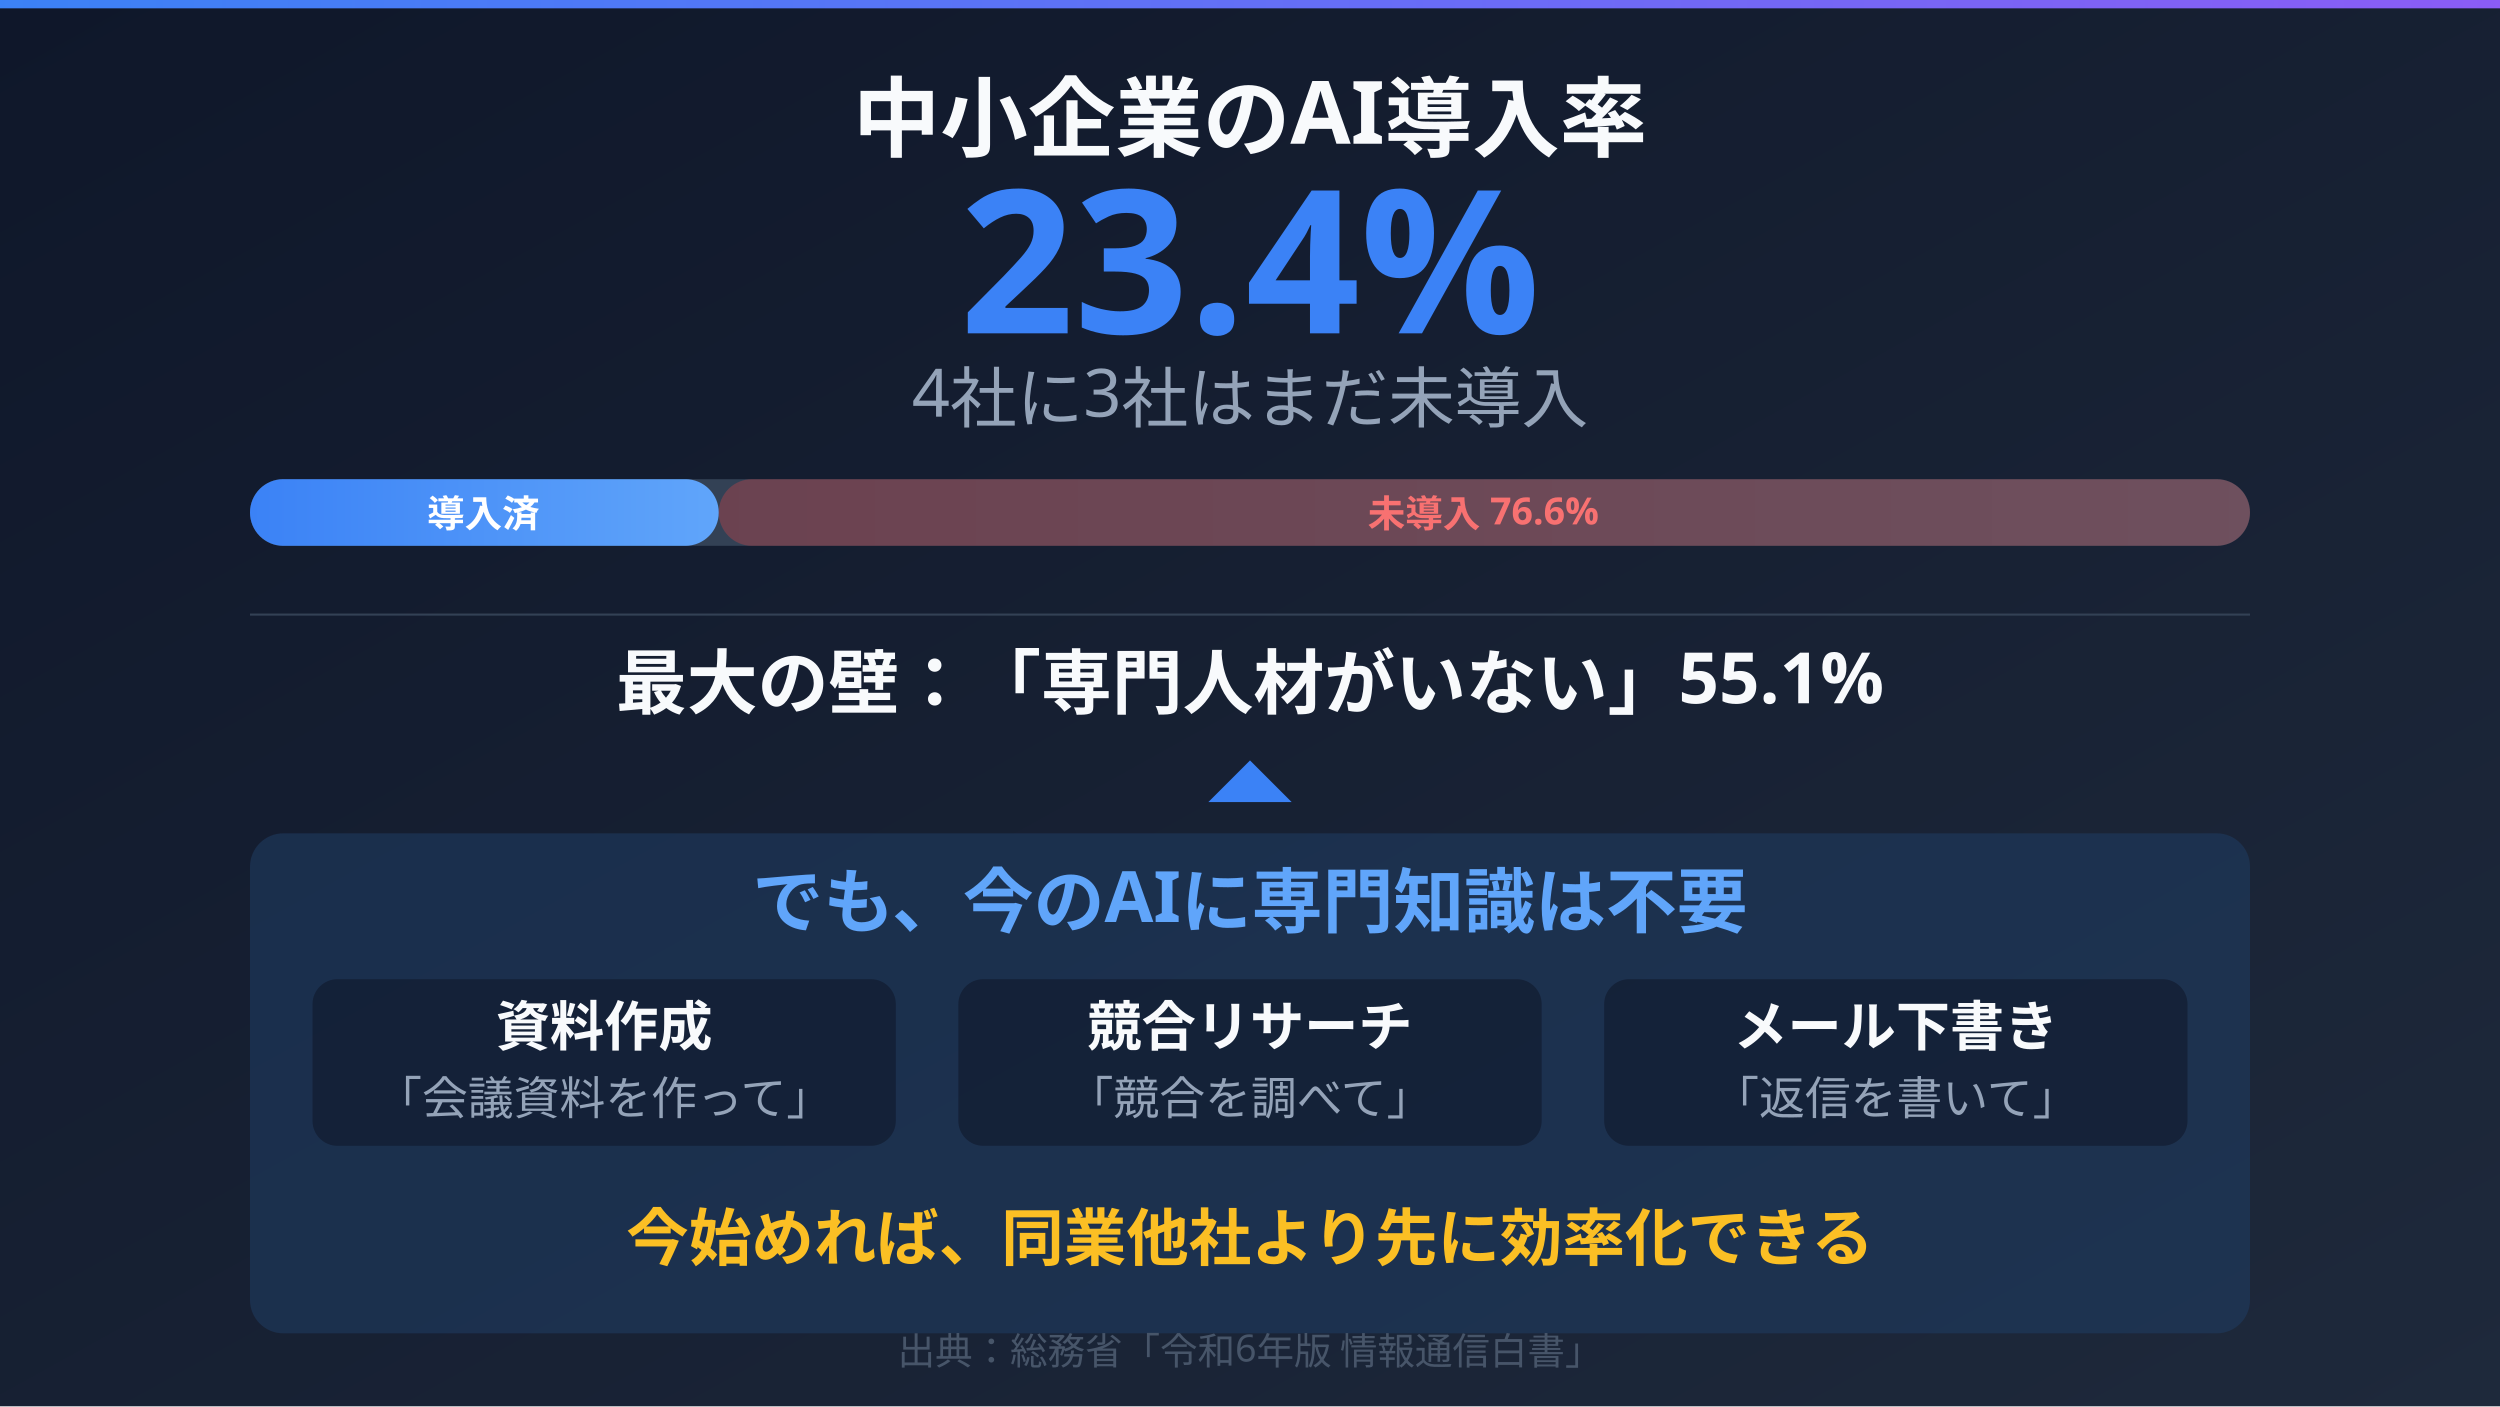
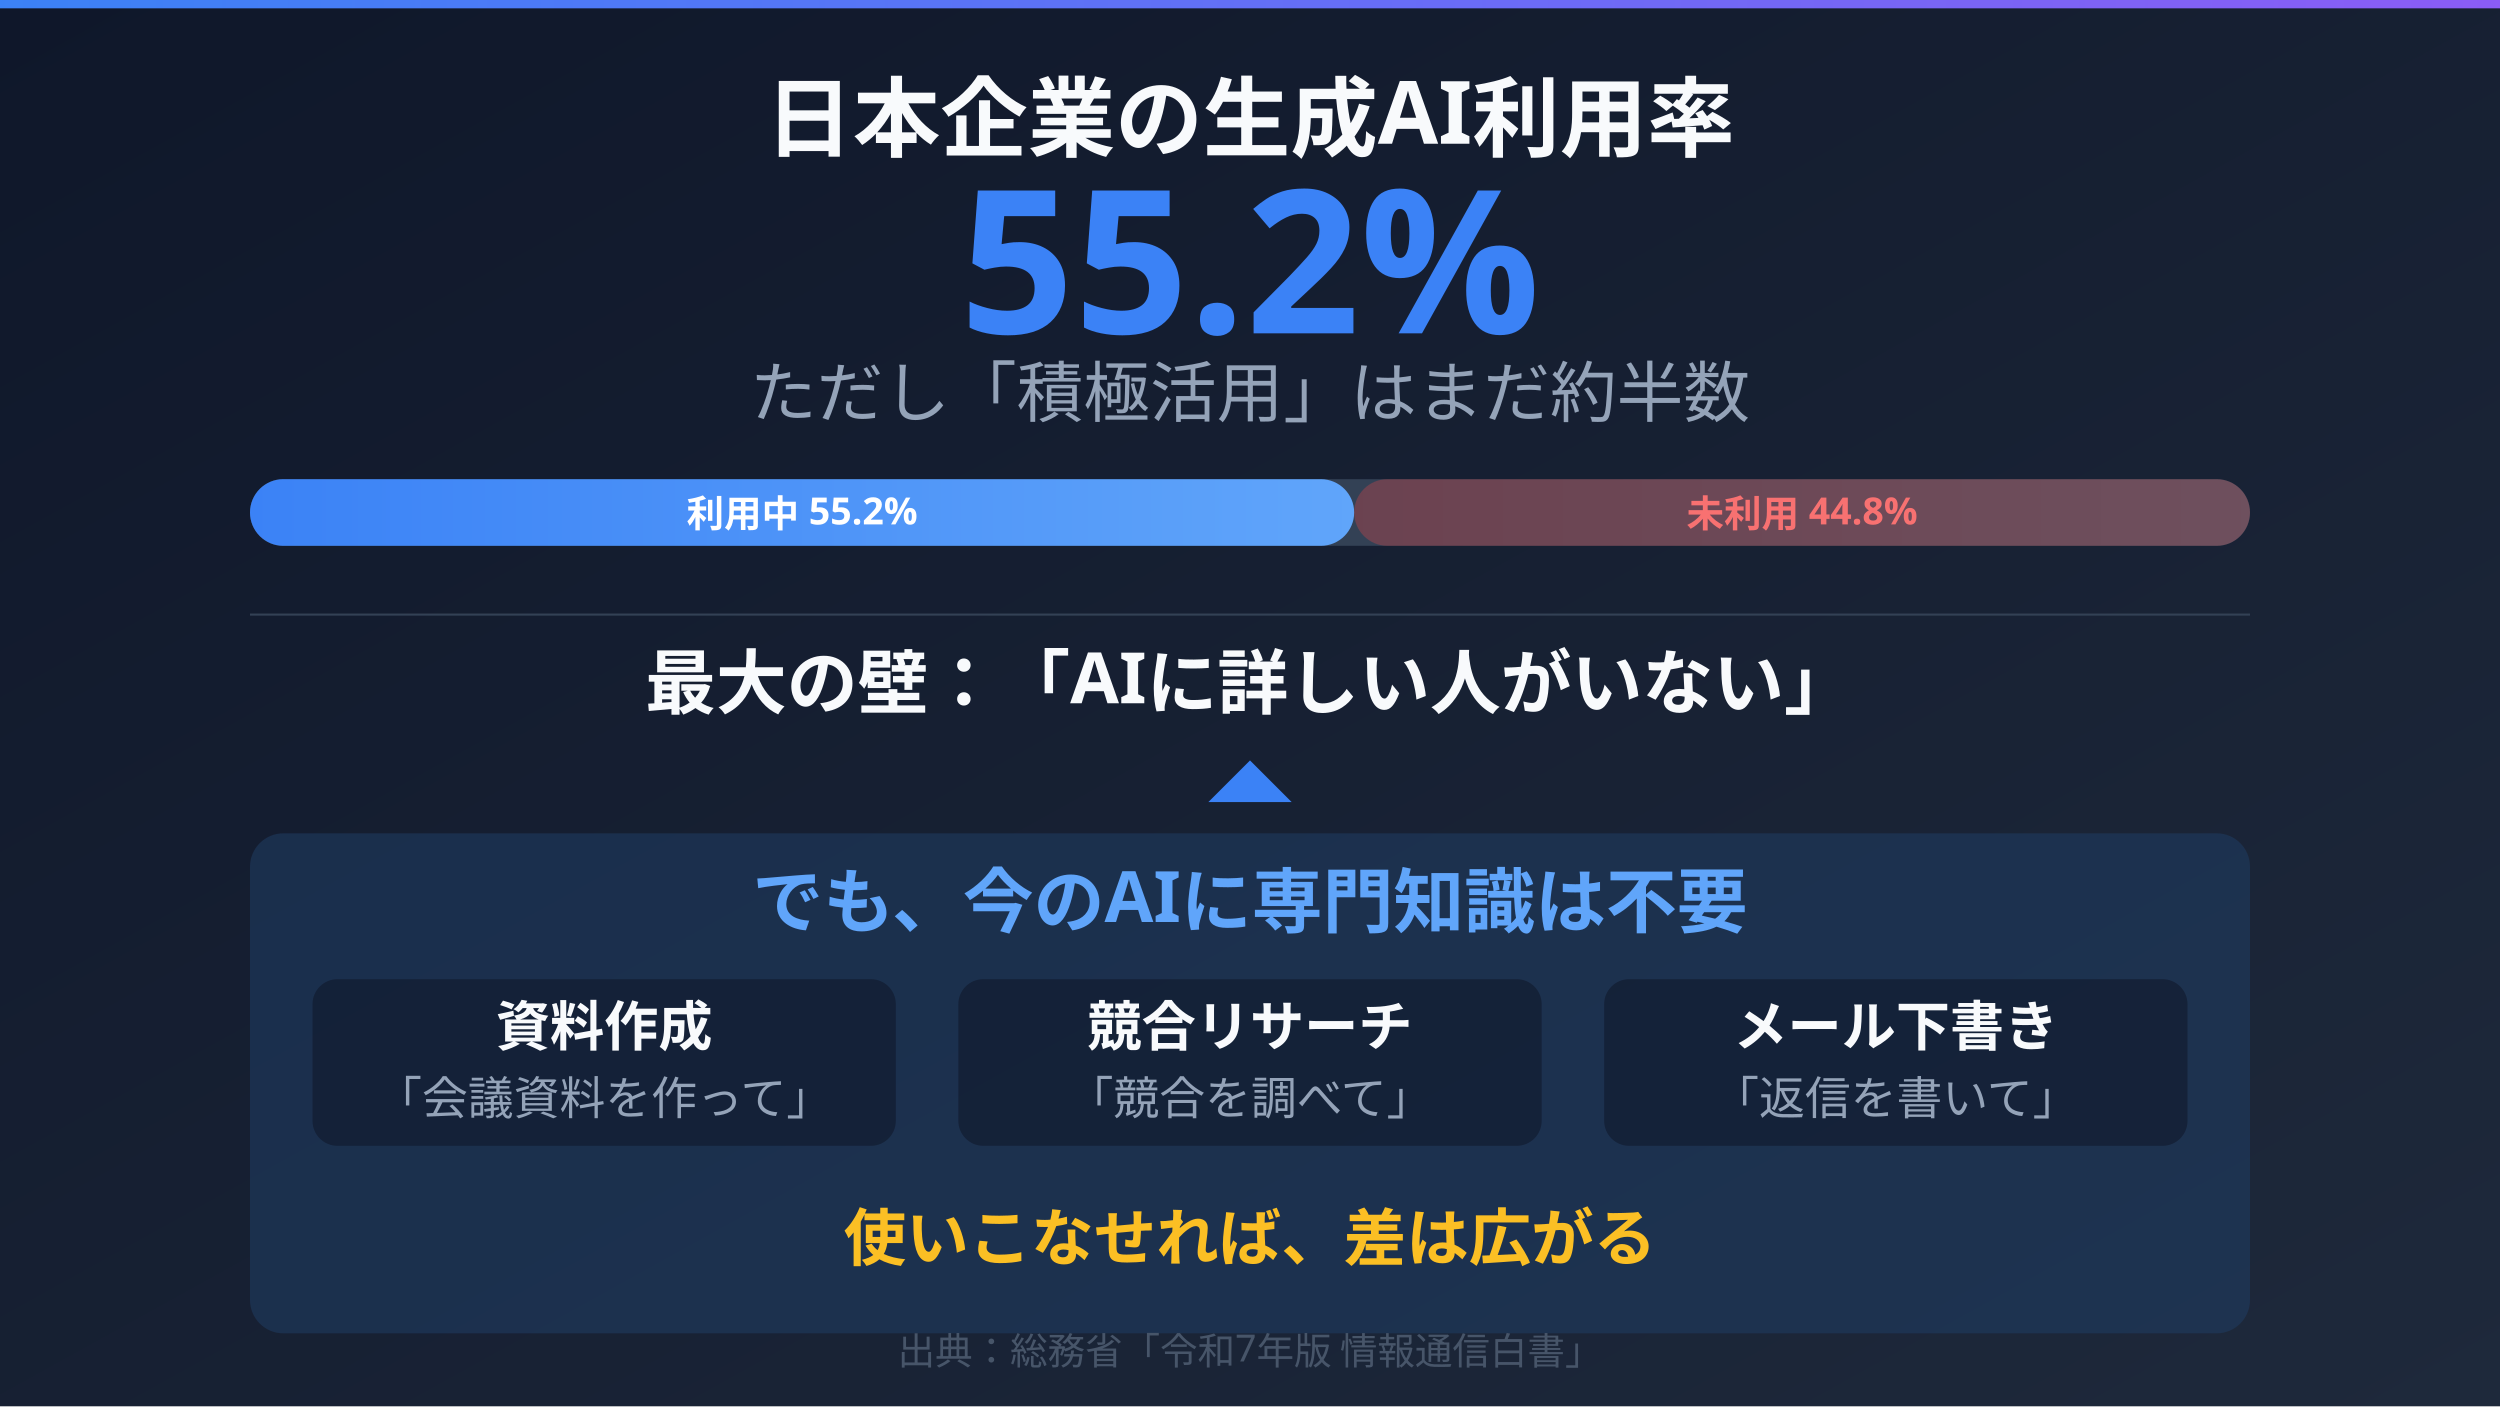
<svg xmlns="http://www.w3.org/2000/svg" viewBox="0 0 1200 675">
  <defs>
    <linearGradient id="bg" x1="0" y1="0" x2="1" y2="1">
      <stop offset="0%" stop-color="#0F172A" />
      <stop offset="100%" stop-color="#1E293B" />
    </linearGradient>
    <linearGradient id="accent" x1="0" y1="0" x2="1" y2="0">
      <stop offset="0%" stop-color="#3B82F6" />
      <stop offset="100%" stop-color="#8B5CF6" />
    </linearGradient>
    <linearGradient id="barBg" x1="0" y1="0" x2="1" y2="0">
      <stop offset="0%" stop-color="#334155" />
      <stop offset="100%" stop-color="#334155" />
    </linearGradient>
    <linearGradient id="barFill" x1="0" y1="0" x2="1" y2="0">
      <stop offset="0%" stop-color="#3B82F6" />
      <stop offset="100%" stop-color="#60A5FA" />
    </linearGradient>
    <linearGradient id="barEmpty" x1="0" y1="0" x2="1" y2="0">
      <stop offset="0%" stop-color="#EF4444" />
      <stop offset="100%" stop-color="#F87171" />
    </linearGradient>
  </defs>
  <rect width="1200" height="675" fill="url(#bg)" />
  <rect x="0" y="0" width="1200" height="4" fill="url(#accent)" />
-   <text x="600" y="72" text-anchor="middle" font-family="sans-serif" font-size="42" font-weight="bold" fill="#F8FAFC">中小企業のAI導入率</text>
-   <text x="600" y="160" text-anchor="middle" font-family="sans-serif" font-size="96" font-weight="bold" fill="#3B82F6">23.4%</text>
-   <text x="600" y="200" text-anchor="middle" font-family="sans-serif" font-size="32" fill="#94A3B8">4社に3社はまだ未導入</text>
+   <text x="600" y="72" text-anchor="middle" font-family="sans-serif" font-size="42" font-weight="bold" fill="#F8FAFC">日本企業の生成AI利用率</text>
+   <text x="600" y="160" text-anchor="middle" font-family="sans-serif" font-size="96" font-weight="bold" fill="#3B82F6">55.2%</text>
+   <text x="600" y="200" text-anchor="middle" font-family="sans-serif" font-size="32" fill="#94A3B8">ただし「積極活用」はまだ約半数</text>
  <rect x="120" y="230" width="960" height="32" rx="16" fill="url(#barBg)" />
-   <rect x="120" y="230" width="225" height="32" rx="16" fill="url(#barFill)" />
-   <rect x="345" y="230" width="735" height="32" rx="16" fill="url(#barEmpty)" opacity="0.3" />
-   <text x="232" y="253" text-anchor="middle" font-family="sans-serif" font-size="18" font-weight="bold" fill="#FFFFFF">導入済</text>
-   <text x="712" y="253" text-anchor="middle" font-family="sans-serif" font-size="18" font-weight="bold" fill="#F87171">未導入 76.6%</text>
+   <rect x="120" y="230" width="530" height="32" rx="16" fill="url(#barFill)" />
+   <rect x="650" y="230" width="430" height="32" rx="16" fill="url(#barEmpty)" opacity="0.3" />
+   <text x="385" y="253" text-anchor="middle" font-family="sans-serif" font-size="18" font-weight="bold" fill="#FFFFFF">利用中 55.2%</text>
+   <text x="865" y="253" text-anchor="middle" font-family="sans-serif" font-size="18" font-weight="bold" fill="#F87171">未利用 44.8%</text>
  <line x1="120" y1="295" x2="1080" y2="295" stroke="#334155" stroke-width="1" />
-   <text x="600" y="340" text-anchor="middle" font-family="sans-serif" font-size="34" font-weight="bold" fill="#F8FAFC">最大の壁：「専門人材がいない」55.1%</text>
+   <text x="600" y="340" text-anchor="middle" font-family="sans-serif" font-size="34" font-weight="bold" fill="#F8FAFC">最大の壁：「AIに詳しい人がいない」</text>
  <path d="M600,365 L580,385 L620,385 Z" fill="#3B82F6" />
  <rect x="120" y="400" width="960" height="240" rx="16" fill="#1E3A5F" opacity="0.6" />
  <text x="600" y="445" text-anchor="middle" font-family="sans-serif" font-size="34" font-weight="bold" fill="#60A5FA">でも、今のAIに専門知識は不要</text>
  <rect x="150" y="470" width="280" height="80" rx="12" fill="#0F172A" opacity="0.6" />
  <text x="290" y="502" text-anchor="middle" font-family="sans-serif" font-size="26" font-weight="bold" fill="#F8FAFC">資料作成</text>
  <text x="290" y="535" text-anchor="middle" font-family="sans-serif" font-size="22" fill="#94A3B8">「会議資料を作って」</text>
  <rect x="460" y="470" width="280" height="80" rx="12" fill="#0F172A" opacity="0.6" />
  <text x="600" y="502" text-anchor="middle" font-family="sans-serif" font-size="26" font-weight="bold" fill="#F8FAFC">競合リサーチ</text>
  <text x="600" y="535" text-anchor="middle" font-family="sans-serif" font-size="22" fill="#94A3B8">「競合を調べて」</text>
  <rect x="770" y="470" width="280" height="80" rx="12" fill="#0F172A" opacity="0.6" />
  <text x="910" y="502" text-anchor="middle" font-family="sans-serif" font-size="26" font-weight="bold" fill="#F8FAFC">メール下書き</text>
  <text x="910" y="535" text-anchor="middle" font-family="sans-serif" font-size="22" fill="#94A3B8">「返信を書いて」</text>
-   <text x="600" y="605" text-anchor="middle" font-family="sans-serif" font-size="30" font-weight="bold" fill="#FBBF24">今始めれば、同業他社より先に効率化できる</text>
-   <text x="600" y="655" text-anchor="middle" font-family="sans-serif" font-size="18" fill="#475569">出典：総務省「令和6年版 情報通信白書」</text>
+   <text x="600" y="605" text-anchor="middle" font-family="sans-serif" font-size="30" font-weight="bold" fill="#FBBF24">使いこなせれば、差は広がる</text>
+   <text x="600" y="655" text-anchor="middle" font-family="sans-serif" font-size="18" fill="#475569">出典：総務省「令和7年版 情報通信白書」</text>
</svg>
